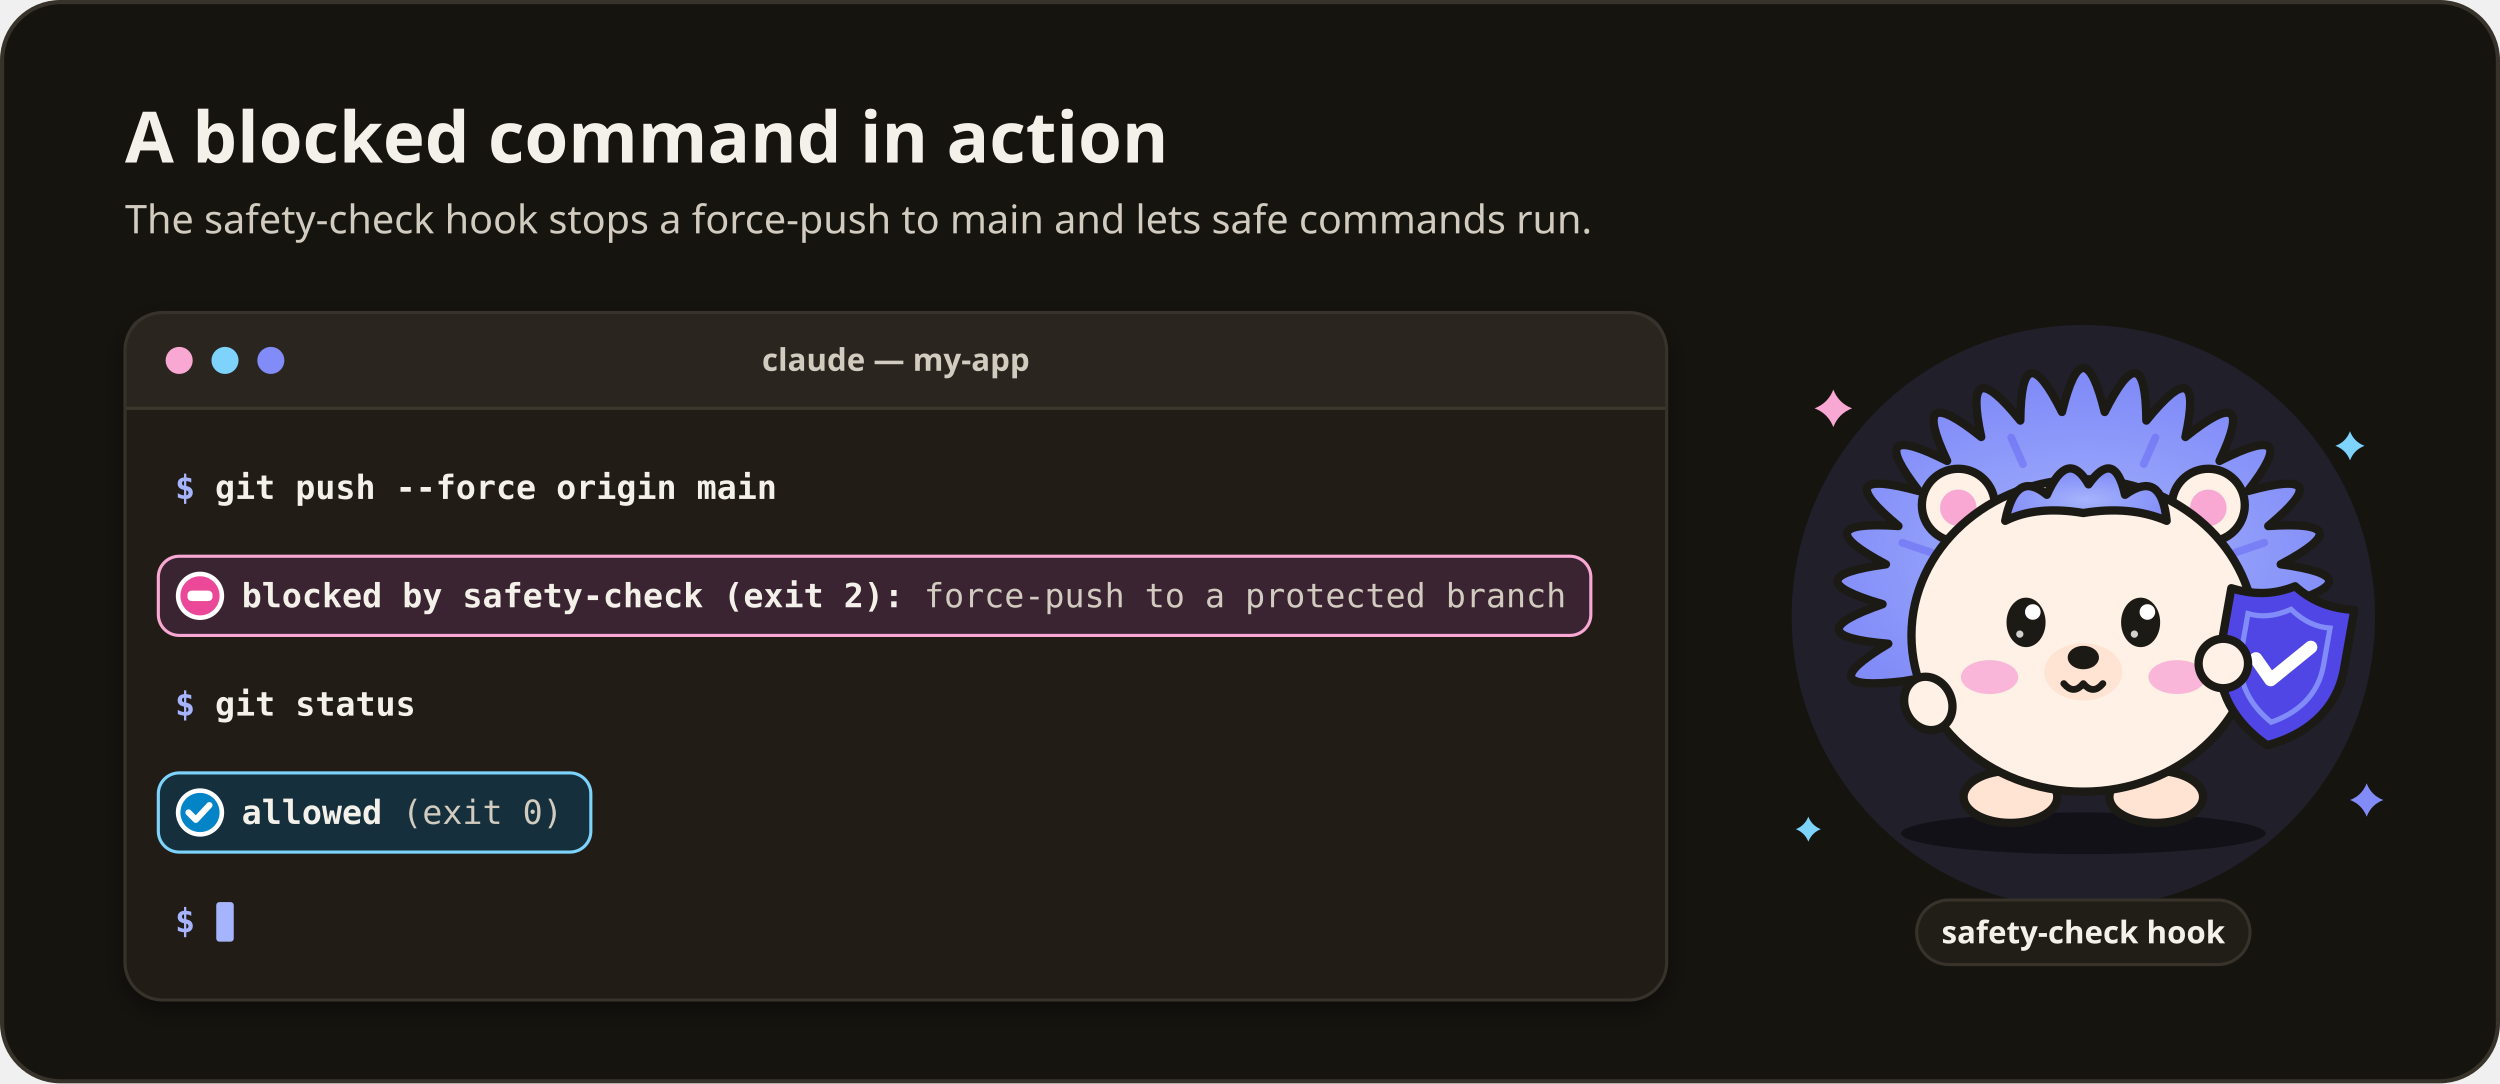
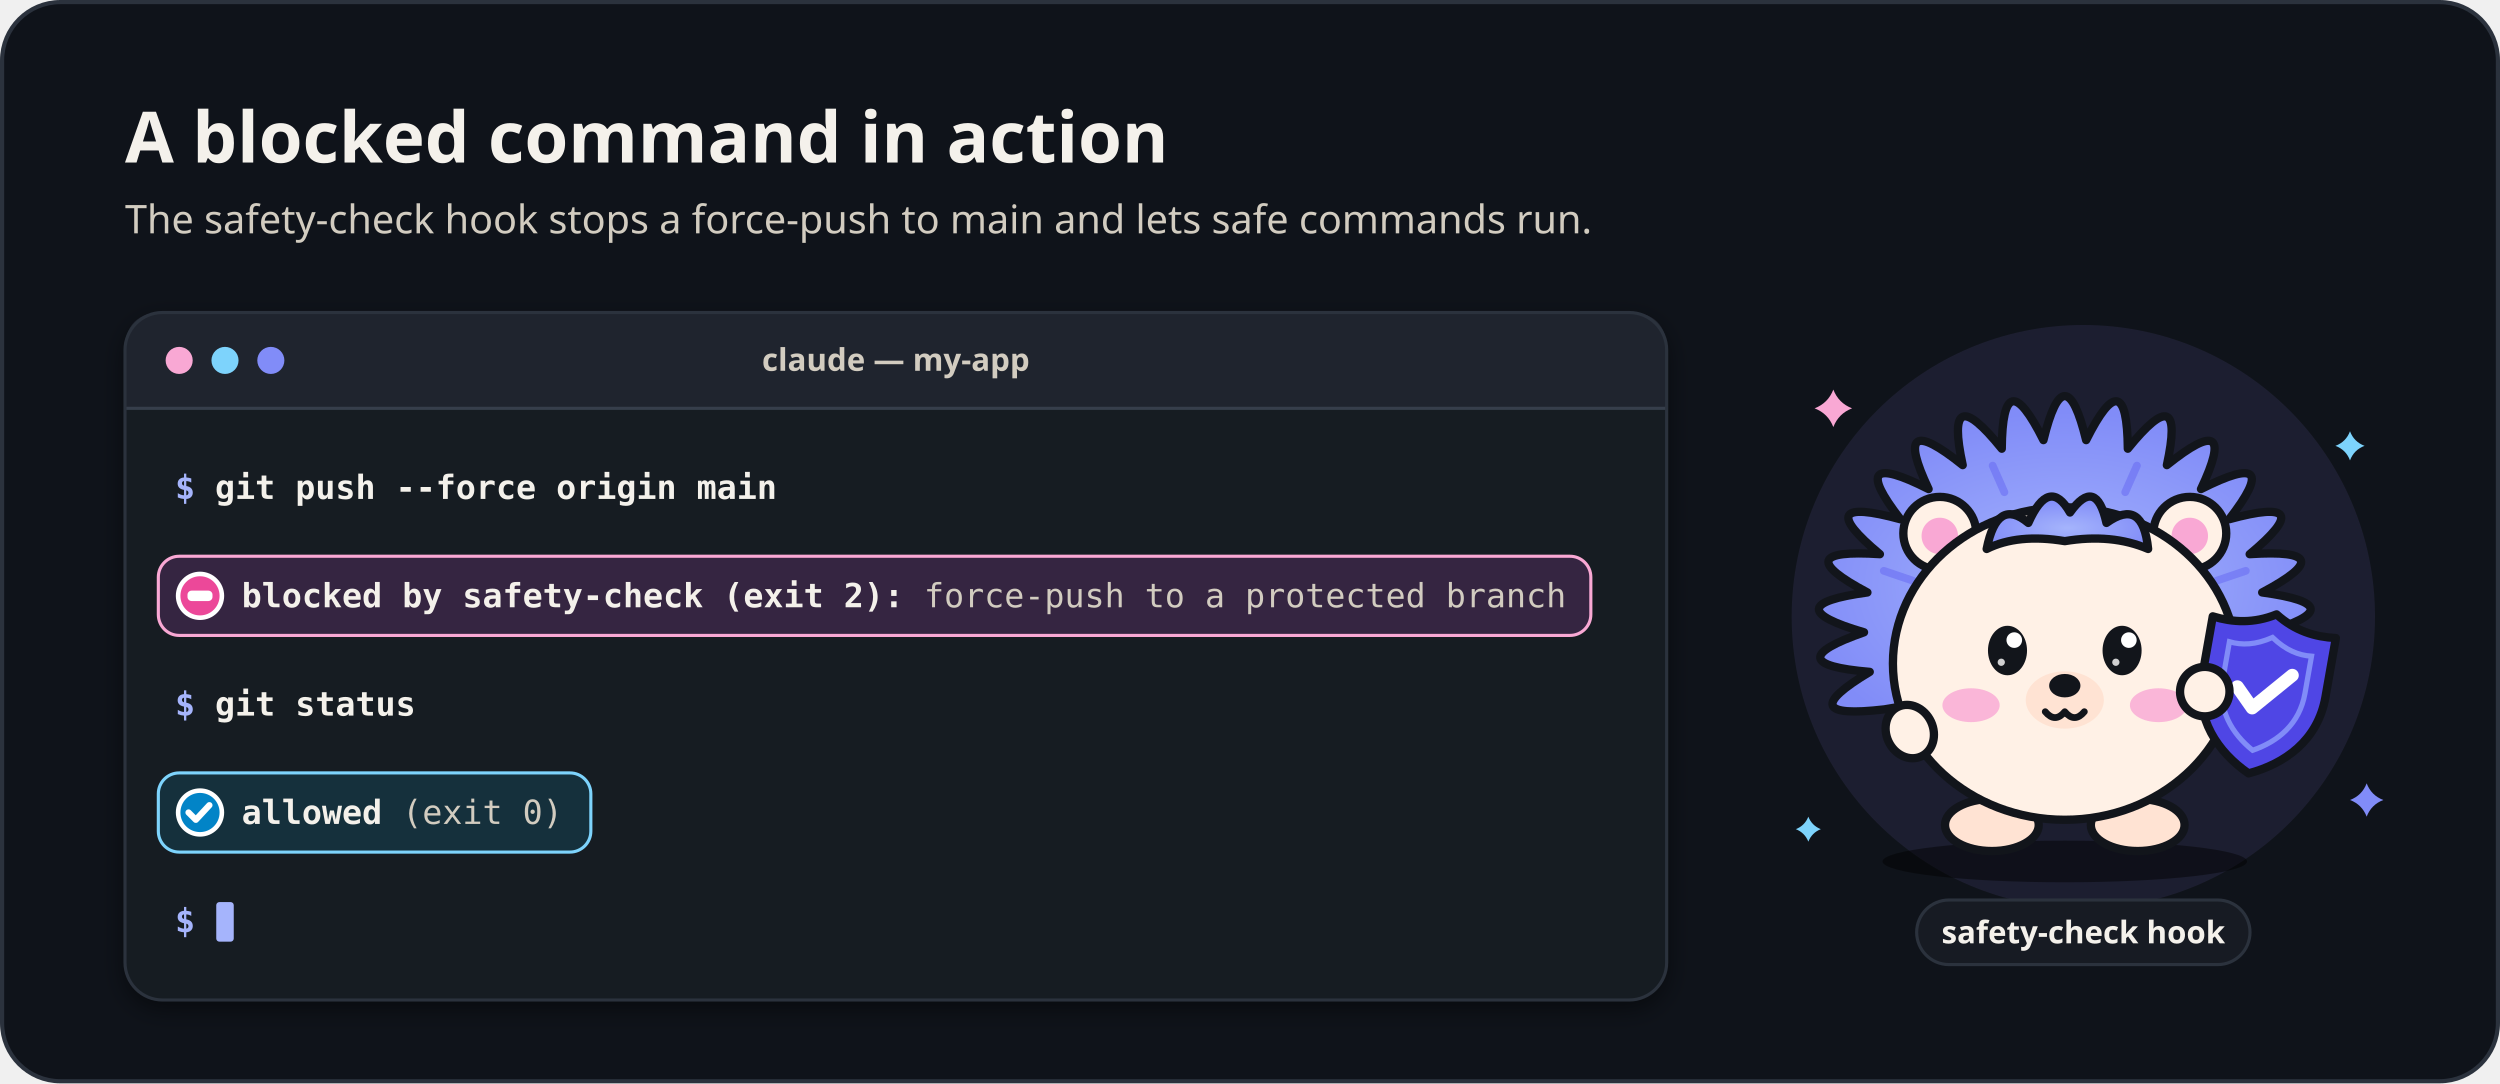
<svg xmlns="http://www.w3.org/2000/svg" viewBox="0 0 1200 520" role="img" aria-labelledby="t d">
  <defs>
    <style>.s{font-family:'Plus Jakarta Sans', system-ui, sans-serif}.m{font-family:ui-monospace, 'SF Mono', Menlo, Consolas, monospace;font-variant-ligatures:none}.eye,.tw,.hop,.shd,.shield,.ic{transform-box:fill-box;transform-origin:50% 50%}.eye{animation:blink 4.6s ease-in-out infinite}@keyframes blink{0%,93%,96%,100%{transform:scaleY(1)}94%,95%{transform:scaleY(.1)}}.tw{animation:twinkle 6s ease-in-out infinite}.tw1{animation-delay:.6s}.tw2{animation-delay:2.1s}.tw3{animation-delay:3.6s}.tw4{animation-delay:5.1s}@keyframes twinkle{0%,32%,100%{transform:scale(1);opacity:1}10%{transform:scale(.85);opacity:.6}22%{transform:scale(1.1);opacity:1}}.g1,.g2,.g3,.g4,.g5,.k1,.k3,.cur,.hop,.shd,.shield,.ic2,.ic4{animation:9s ease-in-out infinite}.g1{animation-name:g1}@keyframes g1{0%{opacity:0}2.44%,91.11%{opacity:1}96.11%,100%{opacity:0}}.k1{animation-name:k1}@keyframes k1{0%,3.89%{transform:translateX(-276.8px);animation-timing-function:steps(28,end)}20.56%,100%{transform:translateX(-8px)}}.g2{animation-name:g2}@keyframes g2{0%,31.67%{opacity:0;transform:translateY(6px)}35%,91.11%{opacity:1;transform:translateY(0px)}96.11%,100%{opacity:0;transform:translateY(0px)}}.ic2{animation-name:ic2}@keyframes ic2{0%,31.67%{transform:scale(.6)}34.44%{transform:scale(1.15)}37.22%,100%{transform:scale(1)}}.g3{animation-name:g3}@keyframes g3{0%,49.44%{opacity:0}50.56%,91.11%{opacity:1}96.11%,100%{opacity:0}}.k3{animation-name:k3}@keyframes k3{0%,52.78%{transform:translateX(-104.0px);animation-timing-function:steps(10,end)}59.44%,100%{transform:translateX(-8px)}}.g4{animation-name:g4}@keyframes g4{0%,62.78%{opacity:0;transform:translateY(6px)}66.11%,91.11%{opacity:1;transform:translateY(0px)}96.11%,100%{opacity:0;transform:translateY(0px)}}.ic4{animation-name:ic4}@keyframes ic4{0%,62.78%{transform:scale(.6)}65.56%{transform:scale(1.15)}68.33%,100%{transform:scale(1)}}.g5{animation-name:g5}@keyframes g5{0%,67.22%{opacity:0}68.33%,91.11%{opacity:1}96.11%,100%{opacity:0}}.cur{animation-name:cur}@keyframes cur{0%{transform:translate(0px,-208px);opacity:0}2.44%{transform:translate(0px,-208px);opacity:1}3.89%{transform:translate(0px,-208px);opacity:1;animation-timing-function:steps(28,end)}20.56%,22.22%{transform:translate(268.8px,-208px);opacity:1}23.33%{transform:translate(268.8px,-208px);opacity:0}49.44%{transform:translate(0px,-104px);opacity:0}50.56%{transform:translate(0px,-104px);opacity:1}52.78%{transform:translate(0px,-104px);opacity:1;animation-timing-function:steps(10,end)}59.44%,61.11%{transform:translate(96.0px,-104px);opacity:1}62.22%{transform:translate(96.0px,-104px);opacity:0}67.22%{transform:translate(0px,0px);opacity:0}68.33%,74.44%,81.11%,86.67%{transform:translate(0px,0px);opacity:1}75.56%,80%,87.78%,91.11%{transform:translate(0px,0px);opacity:.2}92.22%{transform:translate(0px,0px);opacity:.9}96.11%{transform:translate(0px,0px);opacity:0}100%{transform:translate(0px,-208px);opacity:0}}.shield{animation-name:shield}@keyframes shield{0%,24.44%{transform:rotate(-10deg) translate(-6px,32px)}28.33%{transform:rotate(2deg) translate(0px,-3px)}30.56%,32.22%{transform:rotate(0deg) translate(0px,0px)}33.89%{transform:rotate(-4deg) translate(0px,0px)}35.56%{transform:rotate(3deg) translate(0px,0px)}37.22%,91.11%{transform:rotate(0deg) translate(0px,0px)}96.11%,100%{transform:rotate(-10deg) translate(-6px,32px)}}.hop{transform-origin:50% 100%;animation-name:hop}@keyframes hop{0%,24.44%,30.56%,62.78%,70.56%,100%{transform:translateY(0px)}27.22%{transform:translateY(-7px)}64.67%{transform:translateY(-5px)}66.67%{transform:translateY(0px)}68.56%{transform:translateY(-3px)}}.shd{animation-name:shd}@keyframes shd{0%,24.44%,30.56%,62.78%,70.56%,100%{transform:scale(1)}27.22%{transform:scale(.9)}64.67%{transform:scale(.93)}66.67%{transform:scale(1)}68.56%{transform:scale(.96)}}.glint{animation:glint 4.6s ease-in-out infinite}@keyframes glint{0%,93%,96%,100%{opacity:1}93.6%,95.4%{opacity:0}}@media (prefers-reduced-motion:reduce){*,*::before,*::after{animation:none!important}}</style>
    <filter id="sh" x="-10%" y="-10%" width="120%" height="140%">
      <feDropShadow dx="0" dy="4" stdDeviation="6" flood-color="#000000" flood-opacity="0.5" />
    </filter>
    <clipPath id="k1c">
      <rect class="k1" x="103.2" y="218" width="276.8" height="32" />
    </clipPath>
    <clipPath id="k3c">
      <rect class="k3" x="103.2" y="322" width="104.0" height="32" />
    </clipPath>
  </defs>
-   <rect x="1" y="1" width="1198" height="518" rx="28" fill="#16140f" stroke="#37322a" stroke-width="2" />
+   <rect x="1" y="1" width="1198" height="518" rx="28" fill="#0f131a" stroke="#2b323d" stroke-width="2" />
  <text class="s" x="60" y="78" font-size="34" font-weight="800" fill="#f4f1eb">A blocked command in action</text>
  <text class="s" x="60" y="112" font-size="19" font-weight="500" fill="#d2ccc0">The safety-check hook stops a force-push to main and lets safe commands run.</text>
-   <rect x="60" y="150" width="740" height="330" rx="18" fill="#211e18" filter="url(#sh)" />
-   <path d="M60,196V168Q60,150 78,150H782Q800,150 800,168V196Z" fill="#2a261f" />
-   <path d="M60,196H800" stroke="#3d372d" stroke-width="1.5" />
-   <rect x="60" y="150" width="740" height="330" rx="18" fill="none" stroke="#37322a" stroke-width="1.5" />
+   <rect x="60" y="150" width="740" height="330" rx="18" fill="#171b23" filter="url(#sh)" />
+   <path d="M60,196V168Q60,150 78,150H782Q800,150 800,168V196Z" fill="#1f242e" />
+   <path d="M60,196H800" stroke="#363e4b" stroke-width="1.5" />
+   <rect x="60" y="150" width="740" height="330" rx="18" fill="none" stroke="#2b323d" stroke-width="1.5" />
  <circle cx="86" cy="173" r="6.5" fill="#f9a8d4" />
  <circle cx="108" cy="173" r="6.5" fill="#7dd3fc" />
  <circle cx="130" cy="173" r="6.5" fill="#818cf8" />
  <text class="s" x="430" y="178" font-size="15" font-weight="600" fill="#d2ccc0" text-anchor="middle">claude — my-app</text>
  <g class="g1">
    <text class="m" x="84" y="239.5" font-size="16" font-weight="700" fill="#a5b4fc">$</text>
    <text class="m" x="103.2 112.8 122.4 132 141.6 151.2 160.8 170.4 180 189.6 199.2 208.8 218.4 228 237.6 247.2 256.8 266.4 276 285.6 295.2 304.8 314.4 324 333.6 343.2 352.8 362.4" y="239.5" font-size="16" font-weight="600" fill="#f4f1eb" clip-path="url(#k1c)">git push --force origin main</text>
  </g>
  <g class="g2">
-     <rect x="76" y="267" width="687.6" height="38" rx="10" fill="#3b2431" stroke="#f9a8d4" stroke-width="1.5" />
+     <rect x="76" y="267" width="687.6" height="38" rx="10" fill="#352541" stroke="#f9a8d4" stroke-width="1.5" />
    <g class="ic ic2">
      <circle cx="96" cy="286" r="10.5" fill="#ec4899" stroke="#ffffff" stroke-width="2.2" />
      <rect x="90" y="283.5" width="12" height="5" rx="2" fill="#ffffff" />
    </g>
    <text xml:space="preserve" class="m" x="116" y="291.5" font-size="16" font-weight="700" fill="#f4f1eb">blocked by safety-check (exit 2):<tspan font-weight="500" fill="#d2ccc0"> force-push to a protected branch</tspan>
    </text>
  </g>
  <g class="g3">
    <text class="m" x="84" y="343.5" font-size="16" font-weight="700" fill="#a5b4fc">$</text>
    <text class="m" x="103.2 112.8 122.4 132 141.6 151.2 160.8 170.4 180 189.6" y="343.5" font-size="16" font-weight="600" fill="#f4f1eb" clip-path="url(#k3c)">git status</text>
  </g>
  <g class="g4">
    <rect x="76" y="371" width="207.6" height="38" rx="10" fill="#15303c" stroke="#7dd3fc" stroke-width="1.5" />
    <g class="ic ic4">
      <circle cx="96" cy="390" r="10.5" fill="#0284c7" stroke="#ffffff" stroke-width="2.2" />
      <path d="M90.5,390l3.5,3.5l6.5,-7" fill="none" stroke="#ffffff" stroke-width="3" stroke-linecap="round" stroke-linejoin="round" />
    </g>
    <text xml:space="preserve" class="m" x="116" y="395.5" font-size="16" font-weight="700" fill="#f4f1eb">allowed<tspan font-weight="500" fill="#d2ccc0"> (exit 0)</tspan>
    </text>
  </g>
  <g class="g5">
    <text class="m" x="84" y="447.5" font-size="16" font-weight="700" fill="#a5b4fc">$</text>
  </g>
  <rect class="cur" x="103.8" y="433.0" width="8.4" height="19" rx="1.5" fill="#a5b4fc" />
  <circle cx="1000" cy="296" r="140" fill="#2a2946" opacity="0.5" />
  <g class="tw tw1">
    <path d="M880,187Q882.5,193.5 889,196Q882.5,198.5 880,205Q877.5,198.5 871,196Q877.5,193.5 880,187Z" fill="#f9a8d4" opacity="1" />
  </g>
  <g class="tw tw2">
    <path d="M1128,207Q1129.9,212.1 1135,214Q1129.9,215.9 1128,221Q1126.1,215.9 1121,214Q1126.1,212.1 1128,207Z" fill="#7dd3fc" opacity="1" />
  </g>
  <g class="tw tw3">
    <path d="M1136,376Q1138.2,381.8 1144,384Q1138.2,386.2 1136,392Q1133.8,386.2 1128,384Q1133.8,381.8 1136,376Z" fill="#818cf8" opacity="1" />
  </g>
  <g class="tw tw4">
    <path d="M868,392Q869.7,396.3 874,398Q869.7,399.7 868,404Q866.3,399.7 862,398Q866.3,396.3 868,392Z" fill="#7dd3fc" opacity="1" />
  </g>
-   <g transform="translate(862.5 150) scale(1.25)">
+   <g transform="translate(853.6 163.5) scale(1.25)">
    <defs>
      <radialGradient id="mg" cx="50%" cy="60%" r="55%">
        <stop offset="0" stop-color="#a5b4fc" />
        <stop offset="1" stop-color="#818cf8" />
      </radialGradient>
    </defs>
    <ellipse class="shd" cx="110" cy="200" rx="70" ry="8" fill="#000000" opacity="0.45" />
    <g class="hop">
-       <path d="M110,130L40.7,141.6Q3.9,145.9 35.1,127.2Q-1.8,124.1 32.9,112Q-2.4,101.7 34.2,96.7Q2,79.6 39,82Q11.3,58.9 46.9,68.6Q25.1,40.5 57.7,57Q42.7,25.3 70.8,47.8Q63.4,13.8 85.8,41.5Q86.1,6.8 101.8,38.2Q110,4.4 118.2,38.2Q133.9,6.8 134.2,41.5Q156.6,13.8 149.2,47.8Q177.3,25.3 162.3,57Q194.9,40.5 173.1,68.6Q208.7,58.9 181,82Q218,79.6 185.8,96.7Q222.4,101.7 187.1,112Q221.8,124.1 184.9,127.2Q216.1,145.9 179.3,141.6Z" fill="url(#mg)" stroke="#1c1a15" stroke-width="3.2" stroke-linejoin="round" stroke-linecap="round" />
+       <path d="M110,130L40.7,141.6Q3.9,145.9 35.1,127.2Q-1.8,124.1 32.9,112Q-2.4,101.7 34.2,96.7Q2,79.6 39,82Q11.3,58.9 46.9,68.6Q25.1,40.5 57.7,57Q42.7,25.3 70.8,47.8Q63.4,13.8 85.8,41.5Q86.1,6.8 101.8,38.2Q110,4.4 118.2,38.2Q133.9,6.8 134.2,41.5Q156.6,13.8 149.2,47.8Q177.3,25.3 162.3,57Q194.9,40.5 173.1,68.6Q208.7,58.9 181,82Q218,79.6 185.8,96.7Q222.4,101.7 187.1,112Q221.8,124.1 184.9,127.2Q216.1,145.9 179.3,141.6Z" fill="url(#mg)" stroke="#12151b" stroke-width="3.2" stroke-linejoin="round" stroke-linecap="round" />
      <path d="M51.7,92.2L40.5,88.4" stroke="#6366f1" stroke-width="3" stroke-linecap="round" opacity=".5" />
      <path d="M65.4,71.7L56.8,64.1" stroke="#6366f1" stroke-width="3" stroke-linecap="round" opacity=".5" />
      <path d="M86.8,58.2L82.3,48" stroke="#6366f1" stroke-width="3" stroke-linecap="round" opacity=".5" />
      <path d="M133.2,58.2L137.7,48" stroke="#6366f1" stroke-width="3" stroke-linecap="round" opacity=".5" />
      <path d="M154.6,71.7L163.2,64.1" stroke="#6366f1" stroke-width="3" stroke-linecap="round" opacity=".5" />
      <path d="M168.3,92.2L179.5,88.4" stroke="#6366f1" stroke-width="3" stroke-linecap="round" opacity=".5" />
-       <circle cx="62" cy="74" r="14" fill="#fff1e6" stroke="#1c1a15" stroke-width="3.2" stroke-linejoin="round" stroke-linecap="round" />
+       <circle cx="62" cy="74" r="14" fill="#fff1e6" stroke="#12151b" stroke-width="3.2" stroke-linejoin="round" stroke-linecap="round" />
      <circle cx="62" cy="75" r="7" fill="#f9a8d4" />
-       <circle cx="158" cy="74" r="14" fill="#fff1e6" stroke="#1c1a15" stroke-width="3.2" stroke-linejoin="round" stroke-linecap="round" />
+       <circle cx="158" cy="74" r="14" fill="#fff1e6" stroke="#12151b" stroke-width="3.2" stroke-linejoin="round" stroke-linecap="round" />
      <circle cx="158" cy="75" r="7" fill="#f9a8d4" />
-       <ellipse cx="82" cy="186" rx="18" ry="10" fill="#ffe3d3" stroke="#1c1a15" stroke-width="3.2" stroke-linejoin="round" stroke-linecap="round" />
-       <ellipse cx="138" cy="186" rx="18" ry="10" fill="#ffe3d3" stroke="#1c1a15" stroke-width="3.2" stroke-linejoin="round" stroke-linecap="round" />
-       <ellipse cx="110" cy="124" rx="66" ry="60" fill="#fff1e6" stroke="#1c1a15" stroke-width="3.2" stroke-linejoin="round" stroke-linecap="round" />
-       <path d="M80,80Q84,60 96,70Q104,52 112,66Q122,52 126,70Q140,60 142,80Q128,74 110,77Q92,74 80,80Z" fill="url(#mg)" stroke="#1c1a15" stroke-width="3.2" stroke-linejoin="round" stroke-linecap="round" />
+       <ellipse cx="82" cy="186" rx="18" ry="10" fill="#ffe3d3" stroke="#12151b" stroke-width="3.2" stroke-linejoin="round" stroke-linecap="round" />
+       <ellipse cx="138" cy="186" rx="18" ry="10" fill="#ffe3d3" stroke="#12151b" stroke-width="3.2" stroke-linejoin="round" stroke-linecap="round" />
+       <ellipse cx="110" cy="124" rx="66" ry="60" fill="#fff1e6" stroke="#12151b" stroke-width="3.2" stroke-linejoin="round" stroke-linecap="round" />
+       <path d="M80,80Q84,60 96,70Q104,52 112,66Q122,52 126,70Q140,60 142,80Q128,74 110,77Q92,74 80,80Z" fill="url(#mg)" stroke="#12151b" stroke-width="3.2" stroke-linejoin="round" stroke-linecap="round" />
      <ellipse cx="74" cy="140" rx="11" ry="6.5" fill="#f9a8d4" opacity=".8" />
      <ellipse cx="146" cy="140" rx="11" ry="6.5" fill="#f9a8d4" opacity=".8" />
      <g class="eye">
-         <ellipse cx="88" cy="119" rx="7.5" ry="9.5" fill="#1c1a15" />
+         <ellipse cx="88" cy="119" rx="7.5" ry="9.5" fill="#12151b" />
        <g class="glint">
          <circle cx="90.6" cy="115" r="3" fill="#ffffff" />
          <circle cx="85.6" cy="123.5" r="1.4" fill="#ffffff" opacity=".8" />
        </g>
      </g>
      <g class="eye">
-         <ellipse cx="132" cy="119" rx="7.5" ry="9.5" fill="#1c1a15" />
+         <ellipse cx="132" cy="119" rx="7.5" ry="9.5" fill="#12151b" />
        <g class="glint">
          <circle cx="134.6" cy="115" r="3" fill="#ffffff" />
          <circle cx="129.6" cy="123.5" r="1.4" fill="#ffffff" opacity=".8" />
        </g>
      </g>
      <ellipse cx="110" cy="138" rx="15" ry="11" fill="#ffe3d3" />
-       <ellipse cx="110" cy="132.5" rx="6" ry="4.5" fill="#1c1a15" />
-       <path d="M102.5,142.5q3.75,4.5 7.5,0q3.75,4.5 7.5,0" fill="none" stroke="#1c1a15" stroke-width="2.6" stroke-linecap="round" stroke-linejoin="round" />
-       <ellipse cx="50" cy="152" rx="9" ry="10.5" fill="#fff1e6" stroke="#1c1a15" stroke-width="3.2" stroke-linejoin="round" stroke-linecap="round" transform="rotate(-25 46 150)" />
+       <ellipse cx="110" cy="132.5" rx="6" ry="4.5" fill="#12151b" />
+       <path d="M102.5,142.5q3.75,4.5 7.5,0q3.75,4.5 7.5,0" fill="none" stroke="#12151b" stroke-width="2.6" stroke-linecap="round" stroke-linejoin="round" />
+       <ellipse cx="50" cy="152" rx="9" ry="10.5" fill="#fff1e6" stroke="#12151b" stroke-width="3.2" stroke-linejoin="round" stroke-linecap="round" transform="rotate(-25 46 150)" />
      <g transform="translate(6 -32) rotate(10 176.25 167)">
        <g class="shield">
-           <path d="M180,136C188,141 196,142 204,141L204,164C204,181 193,192 180,198C167,192 156,181 156,164L156,141C164,142 172,141 180,136Z" fill="#4f46e5" stroke="#1c1a15" stroke-width="3.2" stroke-linejoin="round" stroke-linecap="round" />
+           <path d="M180,136C188,141 196,142 204,141L204,164C204,181 193,192 180,198C167,192 156,181 156,164L156,141C164,142 172,141 180,136Z" fill="#4f46e5" stroke="#12151b" stroke-width="3.2" stroke-linejoin="round" stroke-linecap="round" />
          <path d="M180,145C186,149 191,150 196,149.5L196,164C196,176 189,184 180,189C171,184 164,176 164,164L164,149.5C169,150 174,149 180,145Z" fill="none" stroke="#818cf8" stroke-width="2" />
          <path d="M170,166l7,7l13,-15" fill="none" stroke="#ffffff" stroke-width="5" stroke-linecap="round" stroke-linejoin="round" />
-           <circle cx="158" cy="170" r="9.5" fill="#fff1e6" stroke="#1c1a15" stroke-width="3.2" stroke-linejoin="round" stroke-linecap="round" />
+           <circle cx="158" cy="170" r="9.5" fill="#fff1e6" stroke="#12151b" stroke-width="3.2" stroke-linejoin="round" stroke-linecap="round" />
        </g>
      </g>
    </g>
  </g>
-   <rect x="920" y="432" width="160" height="31" rx="15.5" fill="#211e18" stroke="#37322a" stroke-width="1.5" />
+   <rect x="920" y="432" width="160" height="31" rx="15.5" fill="#171b23" stroke="#2b323d" stroke-width="1.5" />
  <text class="s" x="1000" y="452.8" font-size="15" font-weight="600" fill="#f4f1eb" text-anchor="middle">safety-check hook</text>
</svg>
